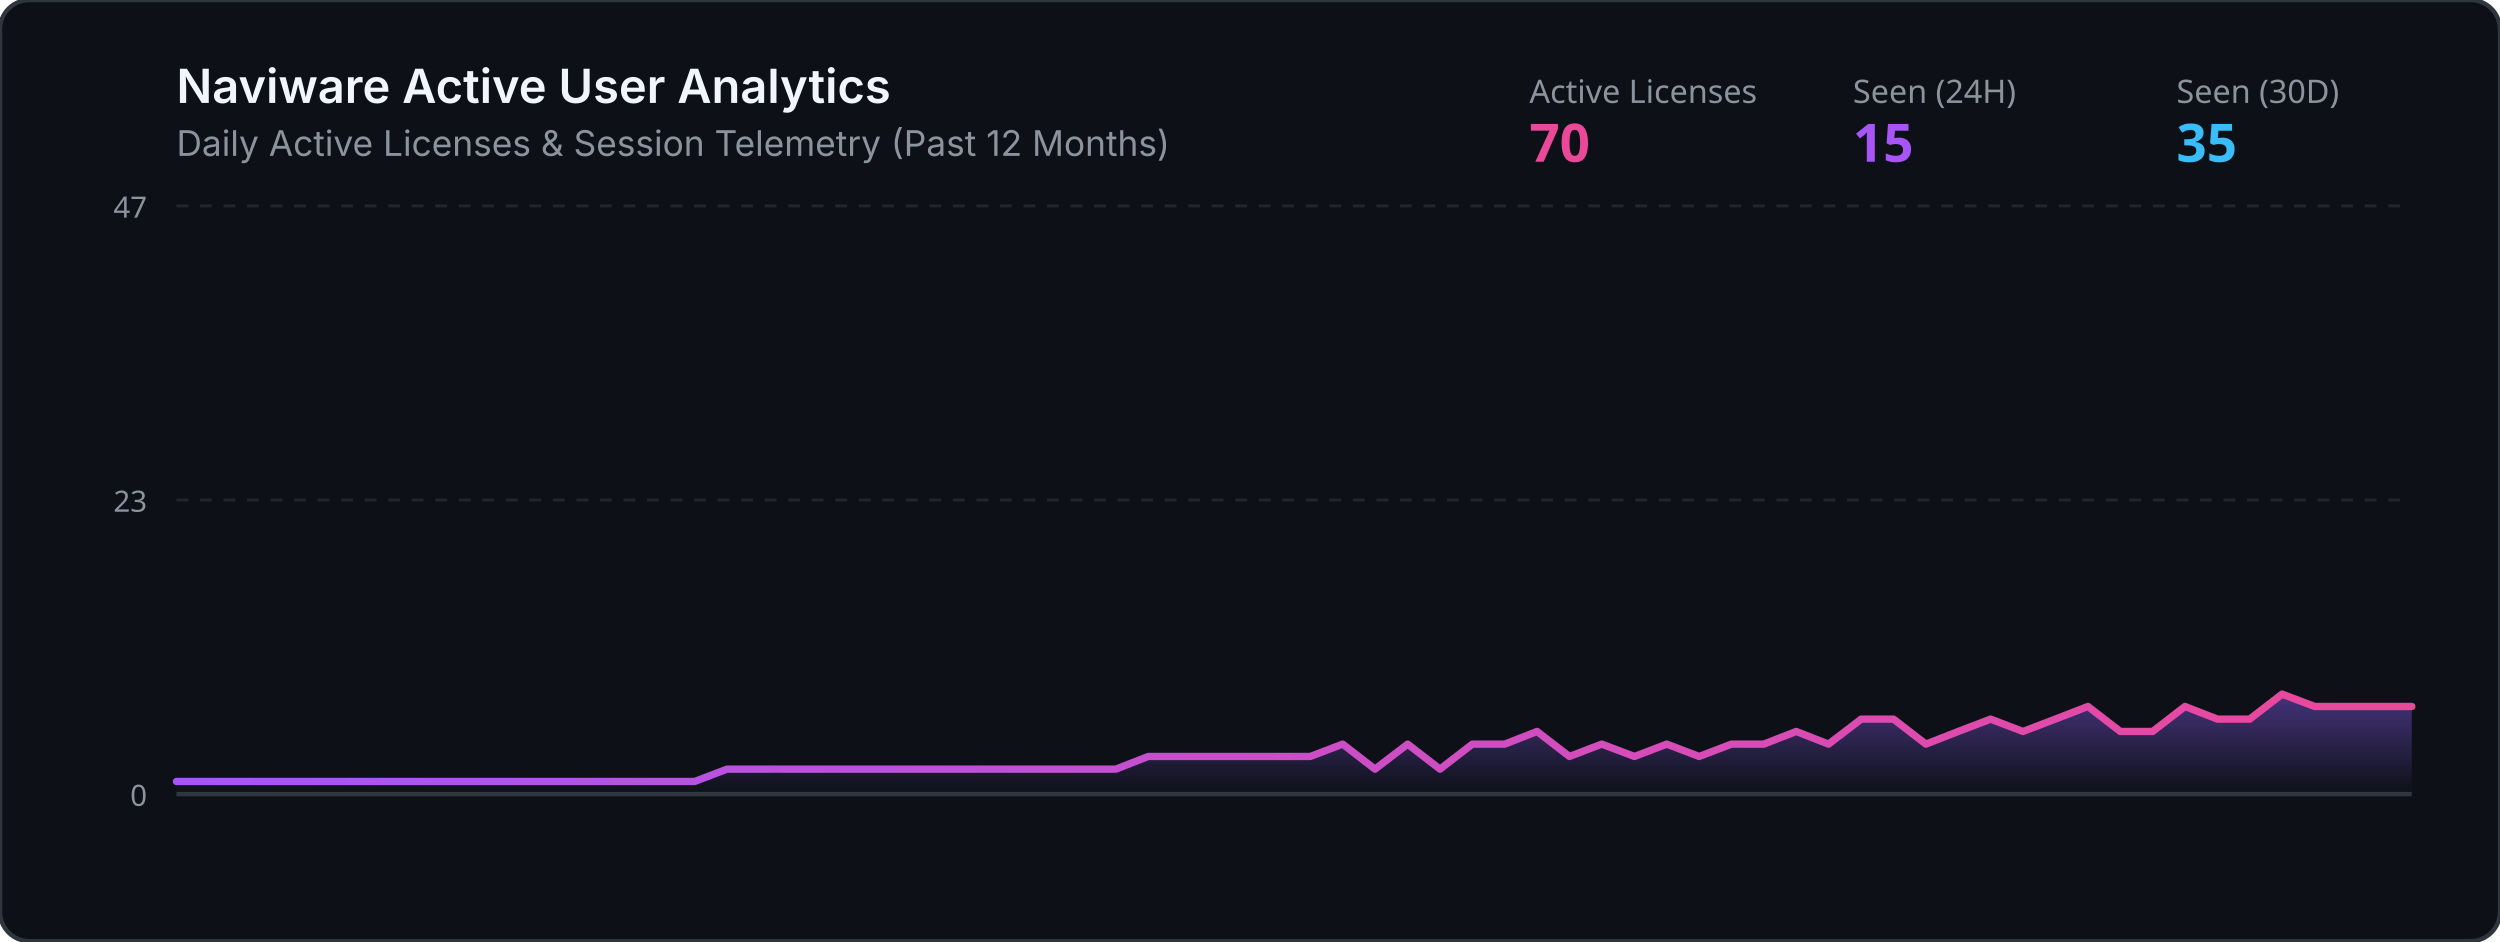
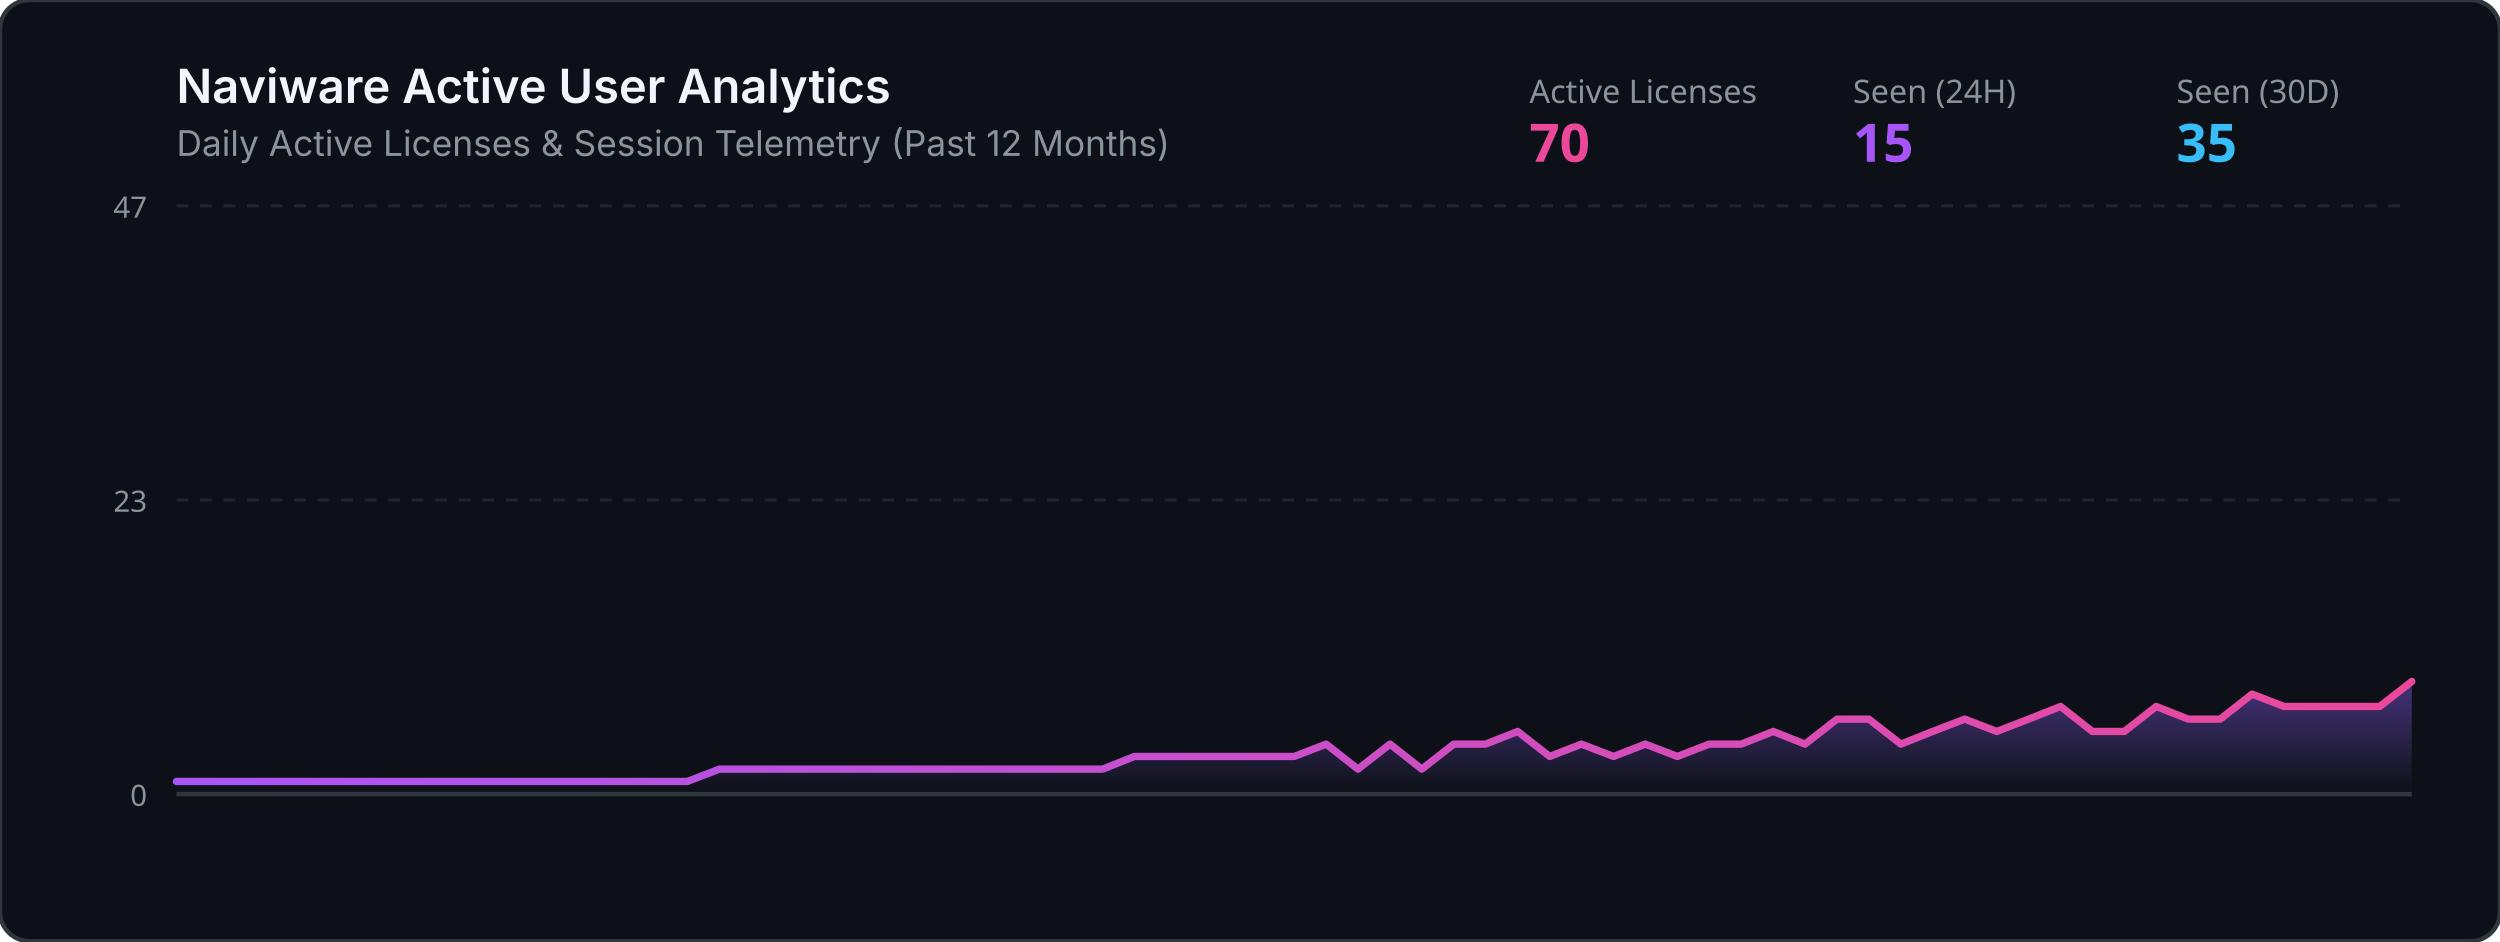
<svg xmlns="http://www.w3.org/2000/svg" viewBox="0 0 850 320" width="100%" height="320">
  <defs>
    <linearGradient id="grad" x1="0%" y1="0%" x2="0%" y2="100%">
      <stop offset="0%" stop-color="#8b5cf6" stop-opacity="0.45" />
      <stop offset="100%" stop-color="#8b5cf6" stop-opacity="0.0" />
    </linearGradient>
    <linearGradient id="lineGrad" x1="0%" y1="0%" x2="100%" y2="0%">
      <stop offset="0%" stop-color="#a855f7" />
      <stop offset="100%" stop-color="#ec4899" />
    </linearGradient>
  </defs>
  <rect width="850" height="320" rx="10" fill="#0d1117" stroke="#30363d" stroke-width="1.5" />
  <text x="60" y="35" fill="#f0f6fc" font-family="-apple-system,BlinkMacSystemFont,Segoe UI,sans-serif" font-size="16" font-weight="600">Naviware Active User Analytics</text>
  <text x="60" y="53" fill="#8b949e" font-family="-apple-system,BlinkMacSystemFont,Segoe UI,sans-serif" font-size="12">Daily Active Licenses &amp; Session Telemetry (Past 12 Months)</text>
  <text x="520" y="35" fill="#8b949e" font-family="sans-serif" font-size="11">Active Licenses</text>
  <text x="520" y="55" fill="#ec4899" font-family="sans-serif" font-size="18" font-weight="bold">70</text>
  <text x="630" y="35" fill="#8b949e" font-family="sans-serif" font-size="11">Seen (24H)</text>
  <text x="630" y="55" fill="#a855f7" font-family="sans-serif" font-size="18" font-weight="bold">15</text>
  <text x="740" y="35" fill="#8b949e" font-family="sans-serif" font-size="11">Seen (30D)</text>
  <text x="740" y="55" fill="#38bdf8" font-family="sans-serif" font-size="18" font-weight="bold">35</text>
  <line x1="60" y1="70" x2="820" y2="70" stroke="#21262d" stroke-width="1" stroke-dasharray="4" />
  <line x1="60" y1="170.0" x2="820" y2="170.0" stroke="#21262d" stroke-width="1" stroke-dasharray="4" />
  <line x1="60" y1="270" x2="820" y2="270" stroke="#30363d" stroke-width="1.5" />
  <text x="50" y="74" fill="#8b949e" font-family="sans-serif" font-size="10" text-anchor="end">47</text>
  <text x="50" y="174.0" fill="#8b949e" font-family="sans-serif" font-size="10" text-anchor="end">23</text>
  <text x="50" y="274" fill="#8b949e" font-family="sans-serif" font-size="10" text-anchor="end">0</text>
-   <polygon points="60,270 60.0,265.7 71.0,265.7 82.0,265.7 93.0,265.7 104.1,265.7 115.1,265.7 126.1,265.7 137.1,265.7 148.1,265.7 159.1,265.7 170.1,265.7 181.2,265.7 192.2,265.7 203.2,265.7 214.2,265.7 225.2,265.7 236.2,265.7 247.2,261.5 258.3,261.5 269.3,261.5 280.3,261.5 291.3,261.5 302.3,261.5 313.3,261.5 324.3,261.5 335.4,261.5 346.4,261.5 357.4,261.5 368.4,261.5 379.4,261.5 390.4,257.2 401.4,257.2 412.5,257.2 423.5,257.2 434.5,257.2 445.5,257.2 456.5,253.0 467.5,261.5 478.6,253.0 489.6,261.5 500.6,253.0 511.6,253.0 522.6,248.7 533.6,257.2 544.6,253.0 555.7,257.2 566.7,253.0 577.7,257.2 588.7,253.0 599.7,253.0 610.7,248.7 621.7,253.0 632.8,244.5 643.8,244.5 654.8,253.0 665.8,248.7 676.8,244.5 687.8,248.7 698.8,244.5 709.9,240.2 720.9,248.7 731.9,248.7 742.9,240.2 753.9,244.5 764.9,244.5 775.9,236.0 787.0,240.2 798.0,240.2 809.0,240.2 820.0,240.2 820,270" fill="url(#grad)" />
-   <polyline points="60.0,265.7 71.0,265.7 82.0,265.7 93.0,265.7 104.1,265.7 115.1,265.7 126.1,265.7 137.1,265.7 148.1,265.7 159.1,265.7 170.1,265.7 181.2,265.7 192.2,265.7 203.2,265.7 214.2,265.7 225.2,265.7 236.2,265.7 247.2,261.5 258.3,261.5 269.3,261.5 280.3,261.5 291.3,261.5 302.3,261.5 313.3,261.5 324.3,261.5 335.4,261.5 346.4,261.5 357.4,261.5 368.4,261.5 379.4,261.5 390.4,257.2 401.4,257.2 412.5,257.2 423.5,257.2 434.5,257.2 445.5,257.2 456.5,253.0 467.5,261.5 478.6,253.0 489.6,261.5 500.6,253.0 511.6,253.0 522.6,248.7 533.6,257.2 544.6,253.0 555.7,257.2 566.7,253.0 577.7,257.2 588.7,253.0 599.7,253.0 610.7,248.7 621.7,253.0 632.8,244.5 643.8,244.5 654.8,253.0 665.8,248.7 676.8,244.5 687.8,248.7 698.8,244.5 709.9,240.2 720.9,248.7 731.9,248.7 742.9,240.2 753.9,244.5 764.9,244.5 775.9,236.0 787.0,240.2 798.0,240.2 809.0,240.2 820.0,240.2" fill="none" stroke="url(#lineGrad)" stroke-width="2.5" stroke-linecap="round" stroke-linejoin="round" />
+   <polygon points="60,270 60.0,265.7 70.9,265.7 81.7,265.7 92.6,265.7 103.4,265.7 114.3,265.7 125.1,265.7 136.0,265.7 146.9,265.7 157.7,265.7 168.6,265.7 179.4,265.7 190.3,265.7 201.1,265.7 212.0,265.7 222.9,265.7 233.7,265.7 244.6,261.5 255.4,261.5 266.3,261.5 277.1,261.5 288.0,261.5 298.9,261.5 309.7,261.5 320.6,261.5 331.4,261.5 342.3,261.5 353.1,261.5 364.0,261.5 374.9,261.5 385.7,257.2 396.6,257.2 407.4,257.2 418.3,257.2 429.1,257.2 440.0,257.2 450.9,253.0 461.7,261.5 472.6,253.0 483.4,261.5 494.3,253.0 505.1,253.0 516.0,248.7 526.9,257.2 537.7,253.0 548.6,257.2 559.4,253.0 570.3,257.2 581.1,253.0 592.0,253.0 602.9,248.7 613.7,253.0 624.6,244.5 635.4,244.5 646.3,253.0 657.1,248.7 668.0,244.5 678.9,248.7 689.7,244.5 700.6,240.2 711.4,248.7 722.3,248.7 733.1,240.2 744.0,244.5 754.9,244.5 765.7,236.0 776.6,240.2 787.4,240.2 798.3,240.2 809.1,240.2 820.0,231.7 820,270" fill="url(#grad)" />
+   <polyline points="60.0,265.7 70.9,265.7 81.7,265.7 92.6,265.7 103.4,265.7 114.3,265.7 125.1,265.7 136.0,265.7 146.9,265.7 157.7,265.7 168.6,265.7 179.4,265.7 190.3,265.7 201.1,265.7 212.0,265.7 222.9,265.7 233.7,265.7 244.6,261.5 255.4,261.5 266.3,261.5 277.1,261.5 288.0,261.5 298.9,261.5 309.7,261.5 320.6,261.5 331.4,261.5 342.3,261.5 353.1,261.5 364.0,261.5 374.9,261.5 385.7,257.2 396.6,257.2 407.4,257.2 418.3,257.2 429.1,257.2 440.0,257.2 450.9,253.0 461.7,261.5 472.6,253.0 483.4,261.5 494.3,253.0 505.1,253.0 516.0,248.7 526.9,257.2 537.7,253.0 548.6,257.2 559.4,253.0 570.3,257.2 581.1,253.0 592.0,253.0 602.9,248.7 613.7,253.0 624.6,244.5 635.4,244.5 646.3,253.0 657.1,248.7 668.0,244.5 678.9,248.7 689.7,244.5 700.6,240.2 711.4,248.7 722.3,248.7 733.1,240.2 744.0,244.5 754.9,244.5 765.7,236.0 776.6,240.2 787.4,240.2 798.3,240.2 809.1,240.2 820.0,231.7" fill="none" stroke="url(#lineGrad)" stroke-width="2.5" stroke-linecap="round" stroke-linejoin="round" />
</svg>
